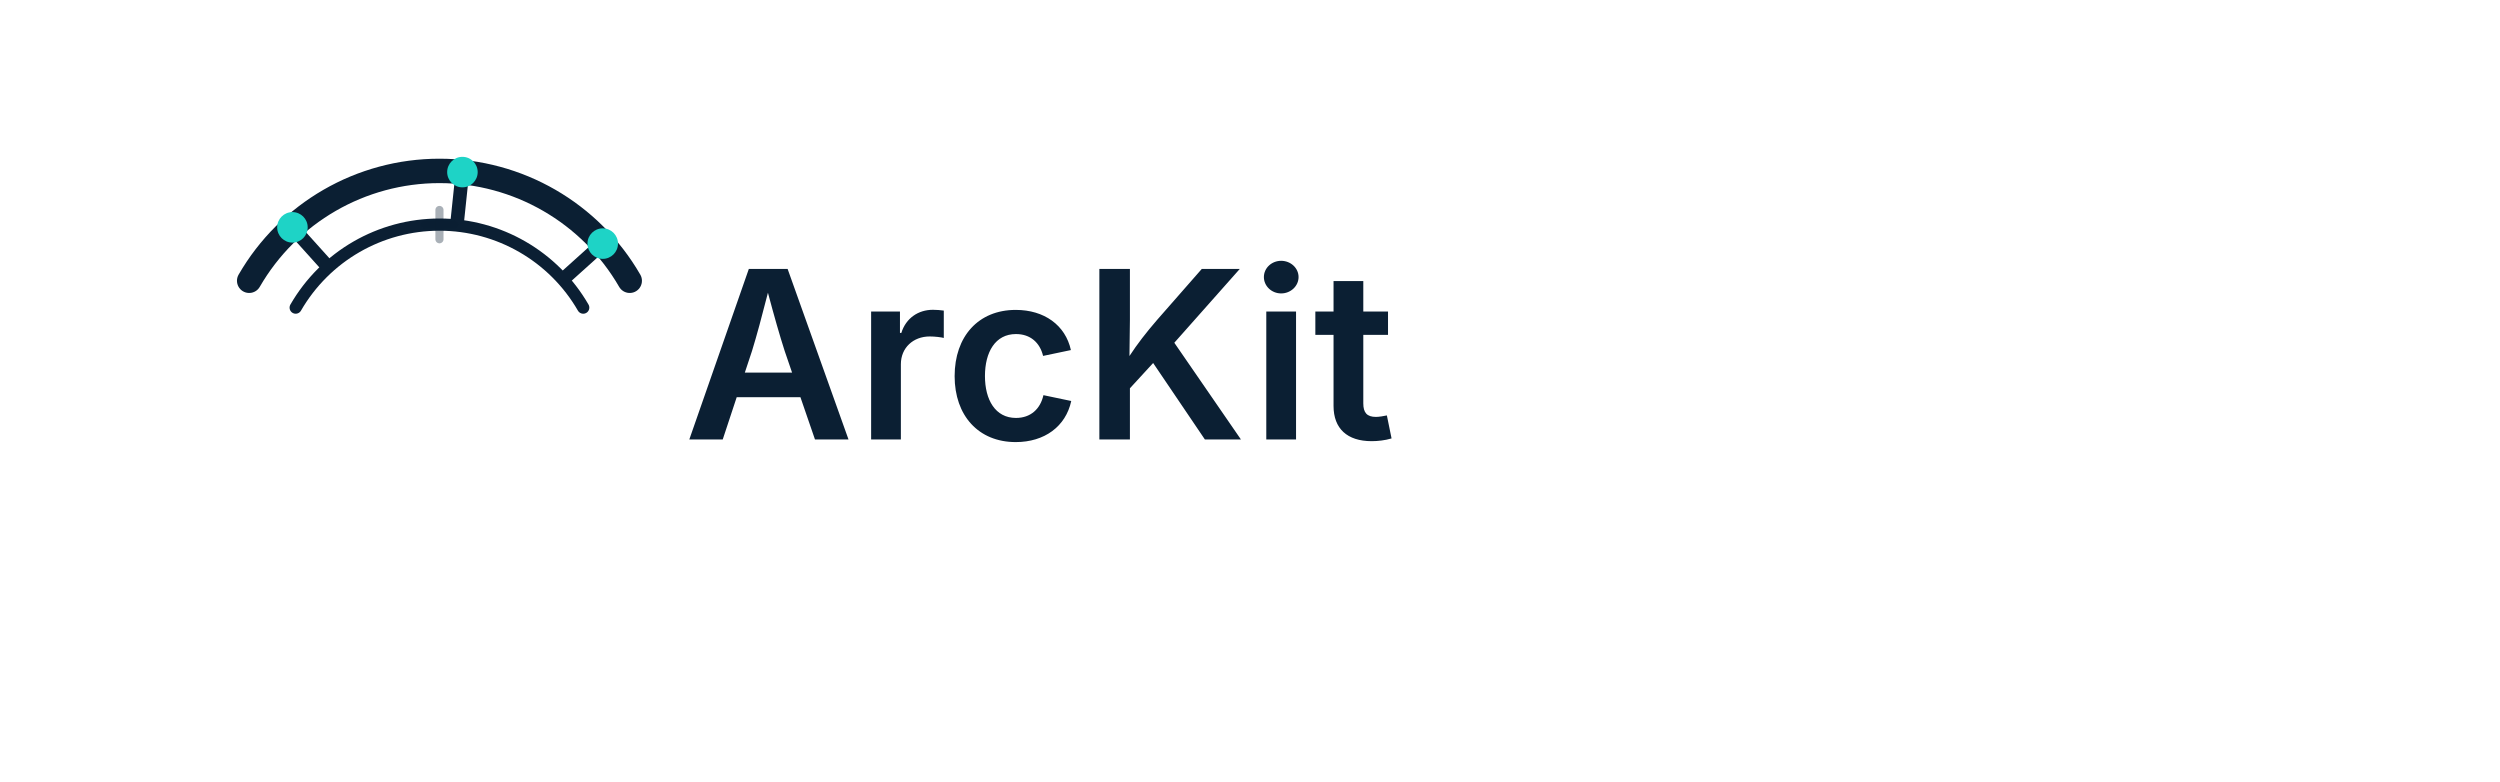
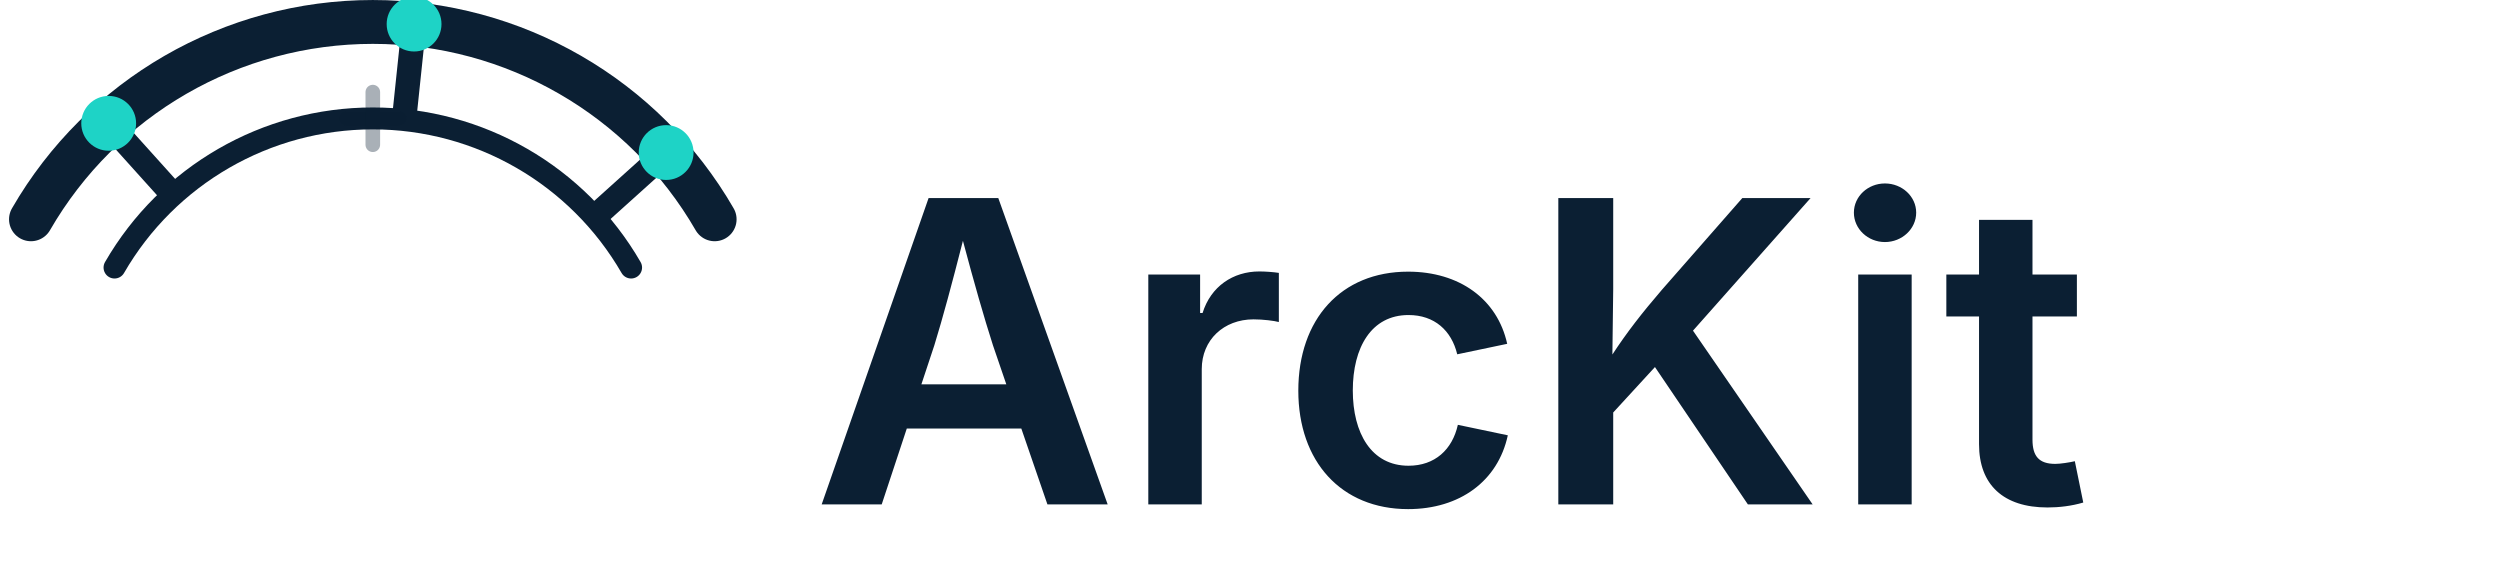
- <svg xmlns="http://www.w3.org/2000/svg" width="1024" height="320" viewBox="0 0 1024 320" role="img" aria-label="ArcKit logo">
+ <svg xmlns="http://www.w3.org/2000/svg" width="570" height="130" viewBox="0 0 570 130" role="img" aria-label="ArcKit logo">
  <g fill="none">
-     <path d="M 102.06,115.00 A 90.00,90.00 0 0 1 257.94,115.00" stroke="#0B1F33" stroke-width="10" stroke-linecap="round" />
-     <path d="M 121.11,126.00 A 68.00,68.00 0 0 1 238.89,126.00" stroke="#0B1F33" stroke-width="5.00" stroke-linecap="round" />
-     <line x1="133.16" y1="107.98" x2="119.78" y2="93.12" stroke="#0B1F33" stroke-width="5.56" stroke-linecap="round" />
-     <line x1="187.32" y1="90.38" x2="189.41" y2="70.49" stroke="#0B1F33" stroke-width="5.56" stroke-linecap="round" />
-     <line x1="232.02" y1="113.16" x2="246.88" y2="99.78" stroke="#0B1F33" stroke-width="5.56" stroke-linecap="round" />
-     <circle cx="119.78" cy="93.12" r="6.25" fill="#1ED3C6" />
-     <circle cx="189.41" cy="70.49" r="6.25" fill="#1ED3C6" />
-     <circle cx="246.88" cy="99.78" r="6.25" fill="#1ED3C6" />
-     <line x1="174.00" y1="92.00" x2="186.00" y2="92.00" stroke="#0B1F33" stroke-opacity="0.35" stroke-width="3.33" stroke-linecap="round" />
-     <line x1="180.00" y1="86.00" x2="180.00" y2="98.00" stroke="#0B1F33" stroke-opacity="0.35" stroke-width="3.33" stroke-linecap="round" />
+     <path d="M 7.06,50.00 A 90.00,90.00 0 0 1 162.94,50.00" stroke="#0B1F33" stroke-width="10" stroke-linecap="round" />
+     <path d="M 26.11,61.00 A 68.00,68.00 0 0 1 143.89,61.00" stroke="#0B1F33" stroke-width="5.00" stroke-linecap="round" />
+     <line x1="38.16" y1="42.98" x2="24.78" y2="28.12" stroke="#0B1F33" stroke-width="5.56" stroke-linecap="round" />
+     <line x1="92.32" y1="25.38" x2="94.41" y2="5.49" stroke="#0B1F33" stroke-width="5.56" stroke-linecap="round" />
+     <line x1="137.02" y1="48.16" x2="151.88" y2="34.78" stroke="#0B1F33" stroke-width="5.56" stroke-linecap="round" />
+     <circle cx="24.78" cy="28.12" r="6.25" fill="#1ED3C6" />
+     <circle cx="94.41" cy="5.49" r="6.25" fill="#1ED3C6" />
+     <circle cx="151.88" cy="34.78" r="6.25" fill="#1ED3C6" />
+     <line x1="79.00" y1="27.00" x2="91.00" y2="27.00" stroke="#0B1F33" stroke-opacity="0.35" stroke-width="3.33" stroke-linecap="round" />
+     <line x1="85.00" y1="21.00" x2="85.00" y2="33.00" stroke="#0B1F33" stroke-opacity="0.35" stroke-width="3.33" stroke-linecap="round" />
  </g>
-   <text x="280" y="180" font-family="Inter, IBM Plex Sans, SF Pro, -apple-system, system-ui, Segoe UI, Roboto, 'Helvetica Neue', Arial, sans-serif" font-size="96" font-weight="600" fill="#0B1F33" letter-spacing="0.5px">ArcKit</text>
+   <text x="185" y="115" font-family="Inter, IBM Plex Sans, SF Pro, -apple-system, system-ui, Segoe UI, Roboto, 'Helvetica Neue', Arial, sans-serif" font-size="96" font-weight="600" fill="#0B1F33" letter-spacing="0.5px">ArcKit</text>
</svg>
